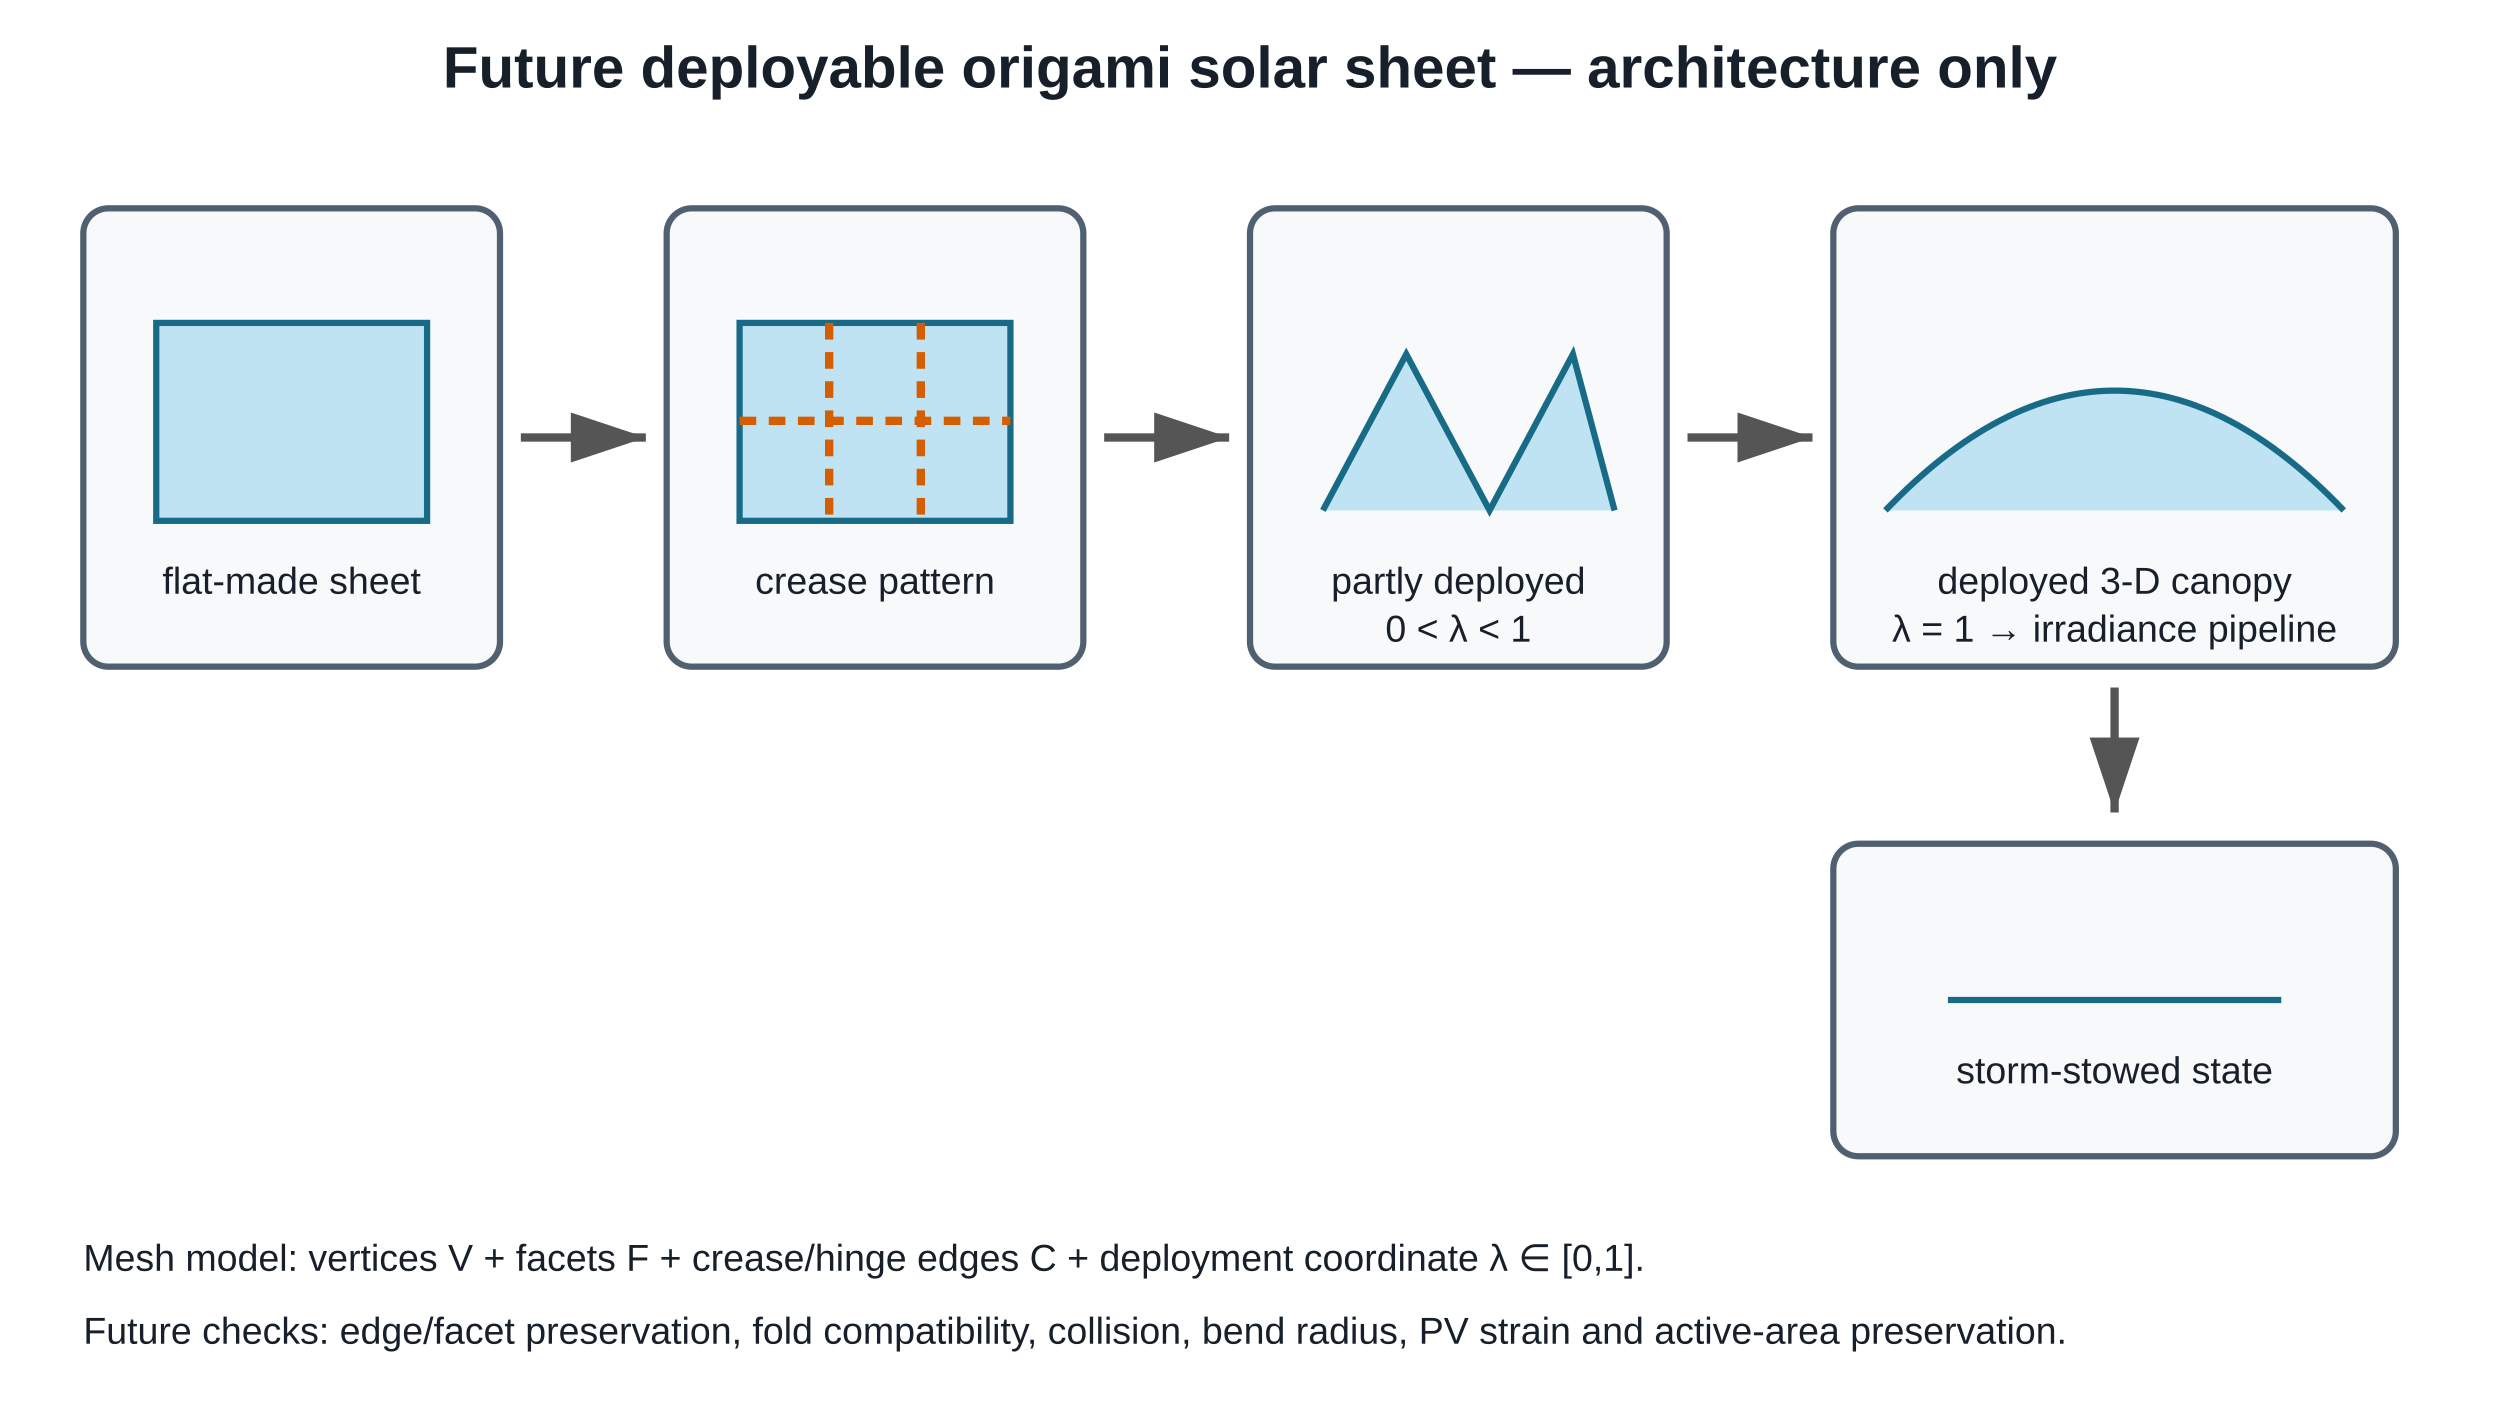
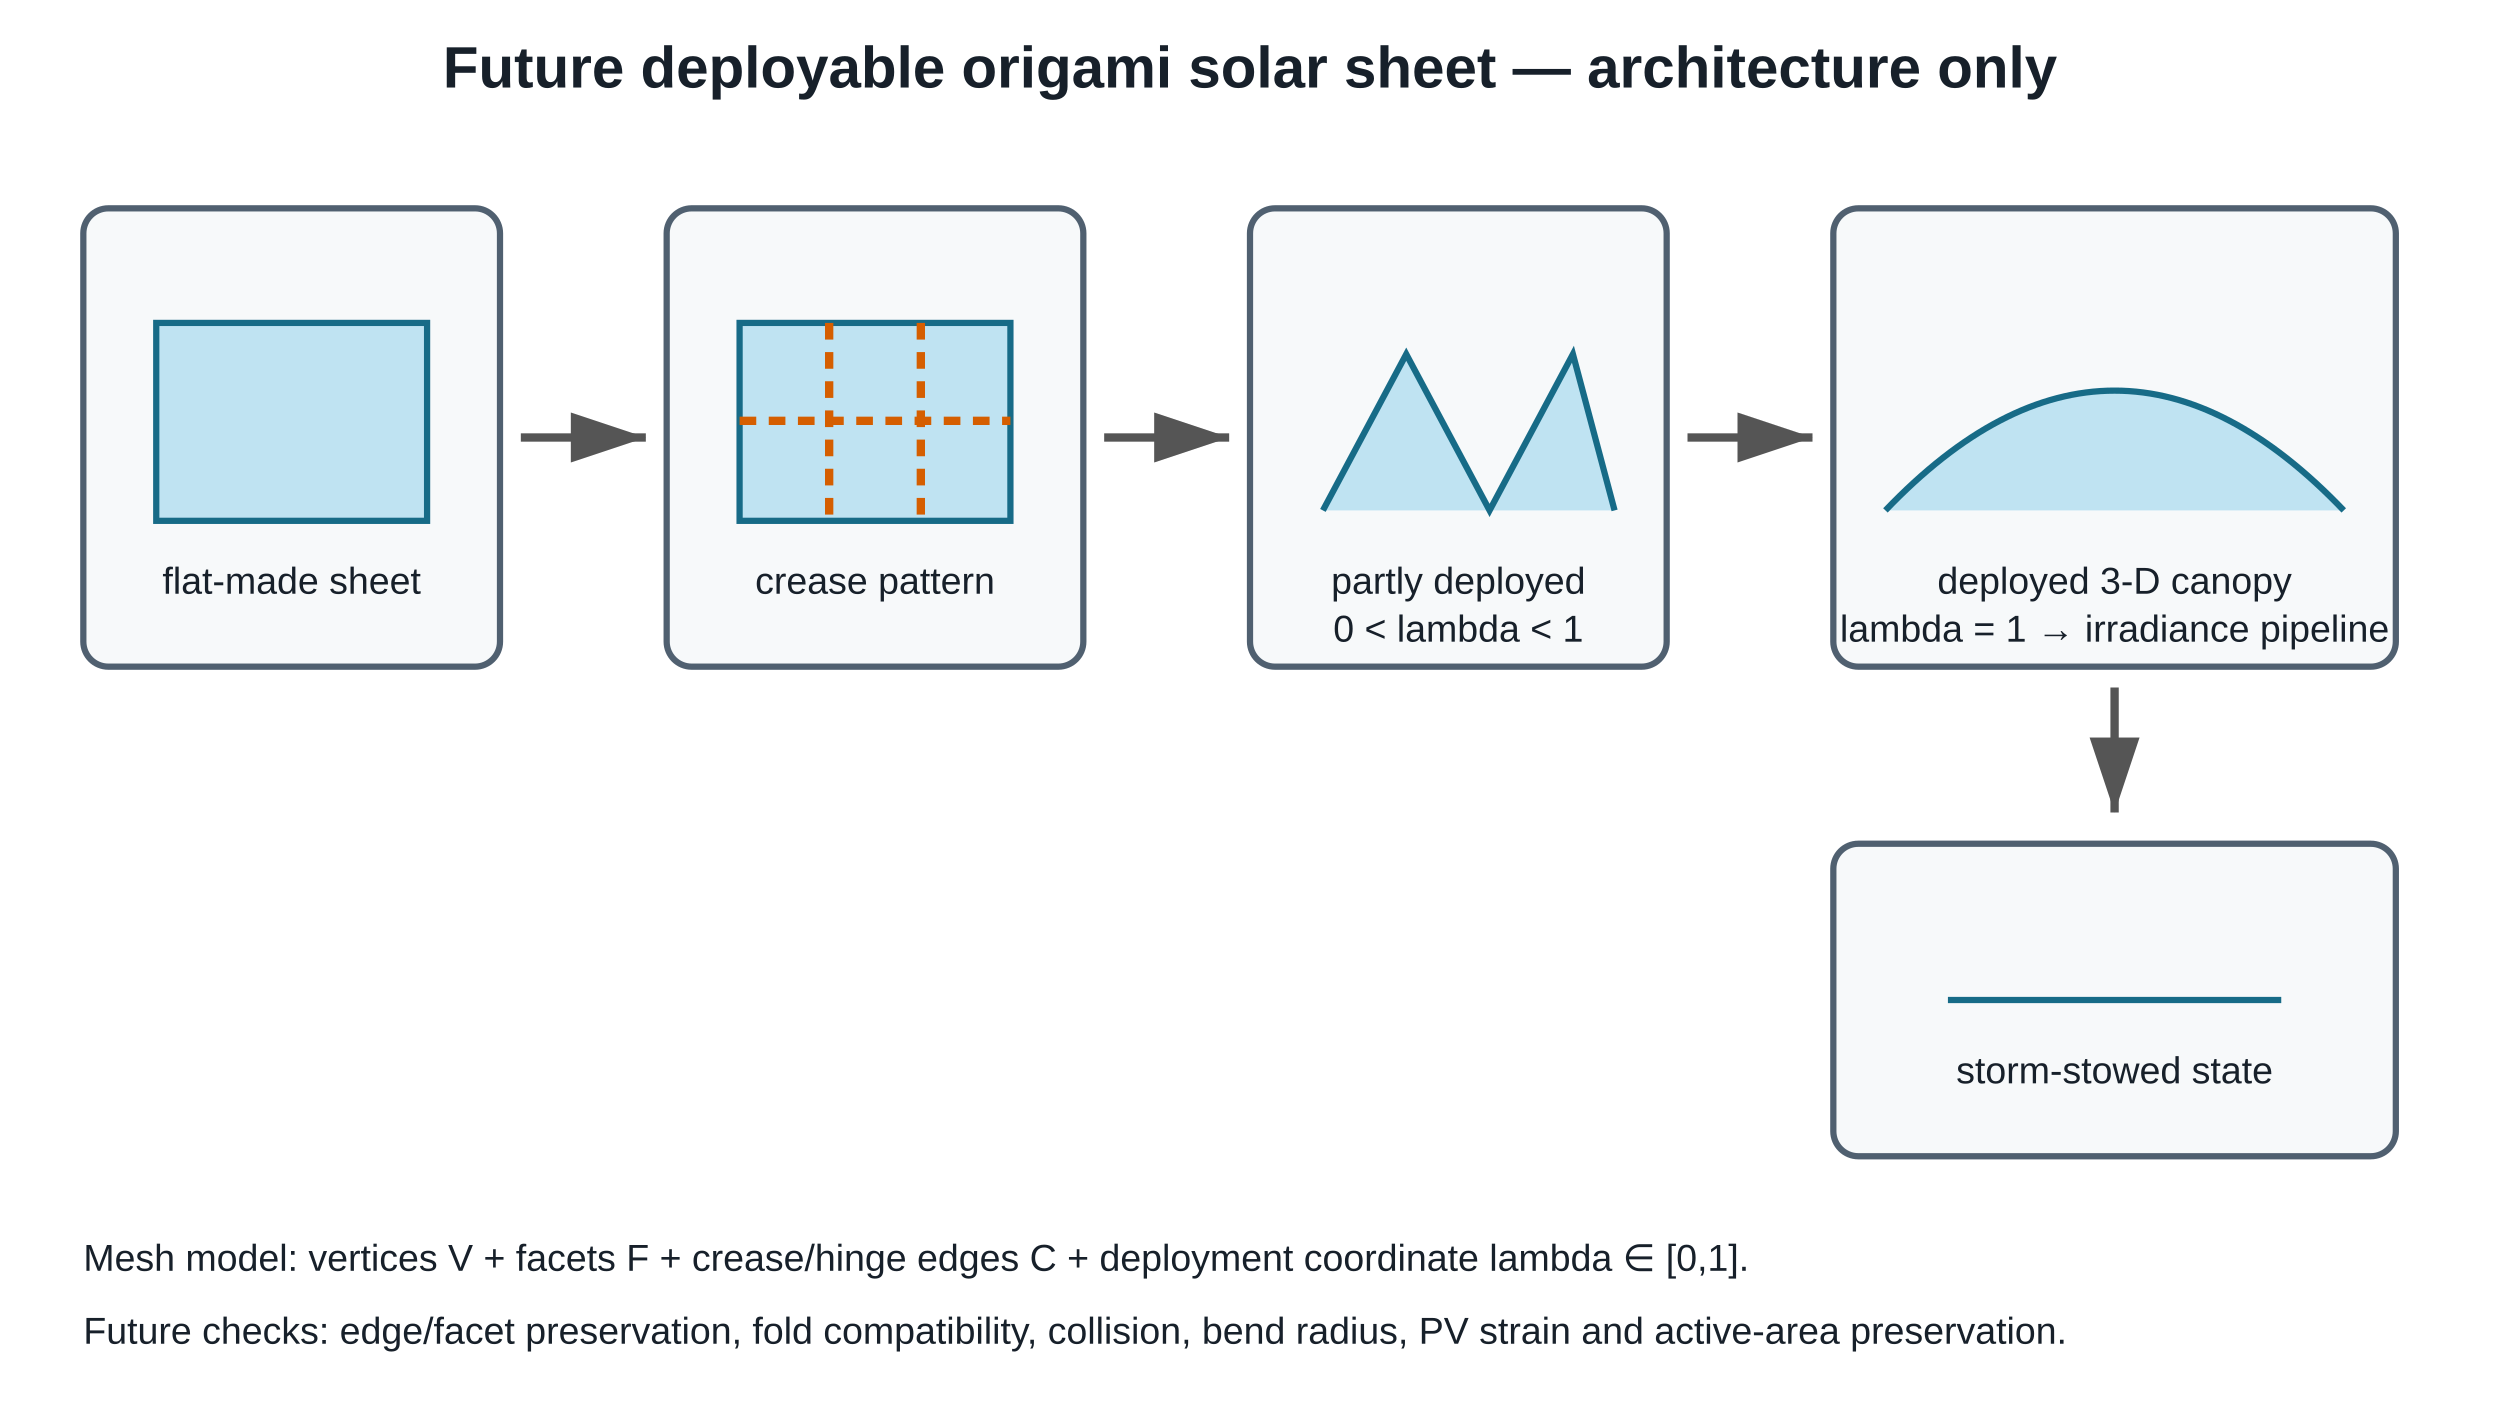
<svg xmlns="http://www.w3.org/2000/svg" width="1200" height="680">
  <style>text{font-family:Arial,sans-serif;fill:#17202a}.h{font-size:28px;font-weight:700}.t{font-size:18px}.b{fill:#f7f9fa;stroke:#506070;stroke-width:3}.p{fill:#bfe3f2;stroke:#176b87;stroke-width:3}.c{stroke:#d55e00;stroke-width:4;stroke-dasharray:8 6}.a{stroke:#555;stroke-width:4;marker-end:url(#m)}</style>
  <defs>
    <marker id="m" markerWidth="10" markerHeight="10" refX="9" refY="3" orient="auto">
      <path d="M0,0 L0,6 L9,3 z" fill="#555" />
    </marker>
  </defs>
  <text x="600" y="42" text-anchor="middle" class="h">Future deployable origami solar sheet — architecture only</text>
  <g transform="translate(40 100)">
    <rect width="200" height="220" rx="12" class="b" />
    <rect x="35" y="55" width="130" height="95" class="p" />
    <text x="100" y="185" text-anchor="middle" class="t">flat-made sheet</text>
  </g>
  <line x1="250" y1="210" x2="310" y2="210" class="a" />
  <g transform="translate(320 100)">
    <rect width="200" height="220" rx="12" class="b" />
    <rect x="35" y="55" width="130" height="95" class="p" />
    <path d="M35 102 H165 M78 55 V150 M122 55 V150" class="c" />
    <text x="100" y="185" text-anchor="middle" class="t">crease pattern</text>
  </g>
  <line x1="530" y1="210" x2="590" y2="210" class="a" />
  <g transform="translate(600 100)">
    <rect width="200" height="220" rx="12" class="b" />
    <path d="M35 145 L75 70 L115 145 L155 70 L175 145" class="p" />
    <text x="100" y="185" text-anchor="middle" class="t">partly deployed</text>
-     <text x="100" y="208" text-anchor="middle" class="t">0 &lt; λ &lt; 1</text>
+     <text x="100" y="208" text-anchor="middle" class="t">0 &lt; lambda &lt; 1</text>
  </g>
  <line x1="810" y1="210" x2="870" y2="210" class="a" />
  <g transform="translate(880 100)">
    <rect width="270" height="220" rx="12" class="b" />
    <path d="M25 145 Q135 30 245 145" class="p" />
    <text x="135" y="185" text-anchor="middle" class="t">deployed 3-D canopy</text>
-     <text x="135" y="208" text-anchor="middle" class="t">λ = 1 → irradiance pipeline</text>
+     <text x="135" y="208" text-anchor="middle" class="t">lambda = 1 → irradiance pipeline</text>
  </g>
  <line x1="1015" y1="330" x2="1015" y2="390" class="a" />
  <g transform="translate(880 405)">
    <rect width="270" height="150" rx="12" class="b" />
    <path d="M55 75 H215" class="p" />
    <text x="135" y="115" text-anchor="middle" class="t">storm-stowed state</text>
  </g>
-   <text x="40" y="610" class="t">Mesh model: vertices V + facets F + crease/hinge edges C + deployment coordinate λ ∈ [0,1].</text>
+   <text x="40" y="610" class="t">Mesh model: vertices V + facets F + crease/hinge edges C + deployment coordinate lambda ∈ [0,1].</text>
  <text x="40" y="645" class="t">Future checks: edge/facet preservation, fold compatibility, collision, bend radius, PV strain and active-area preservation.</text>
</svg>
